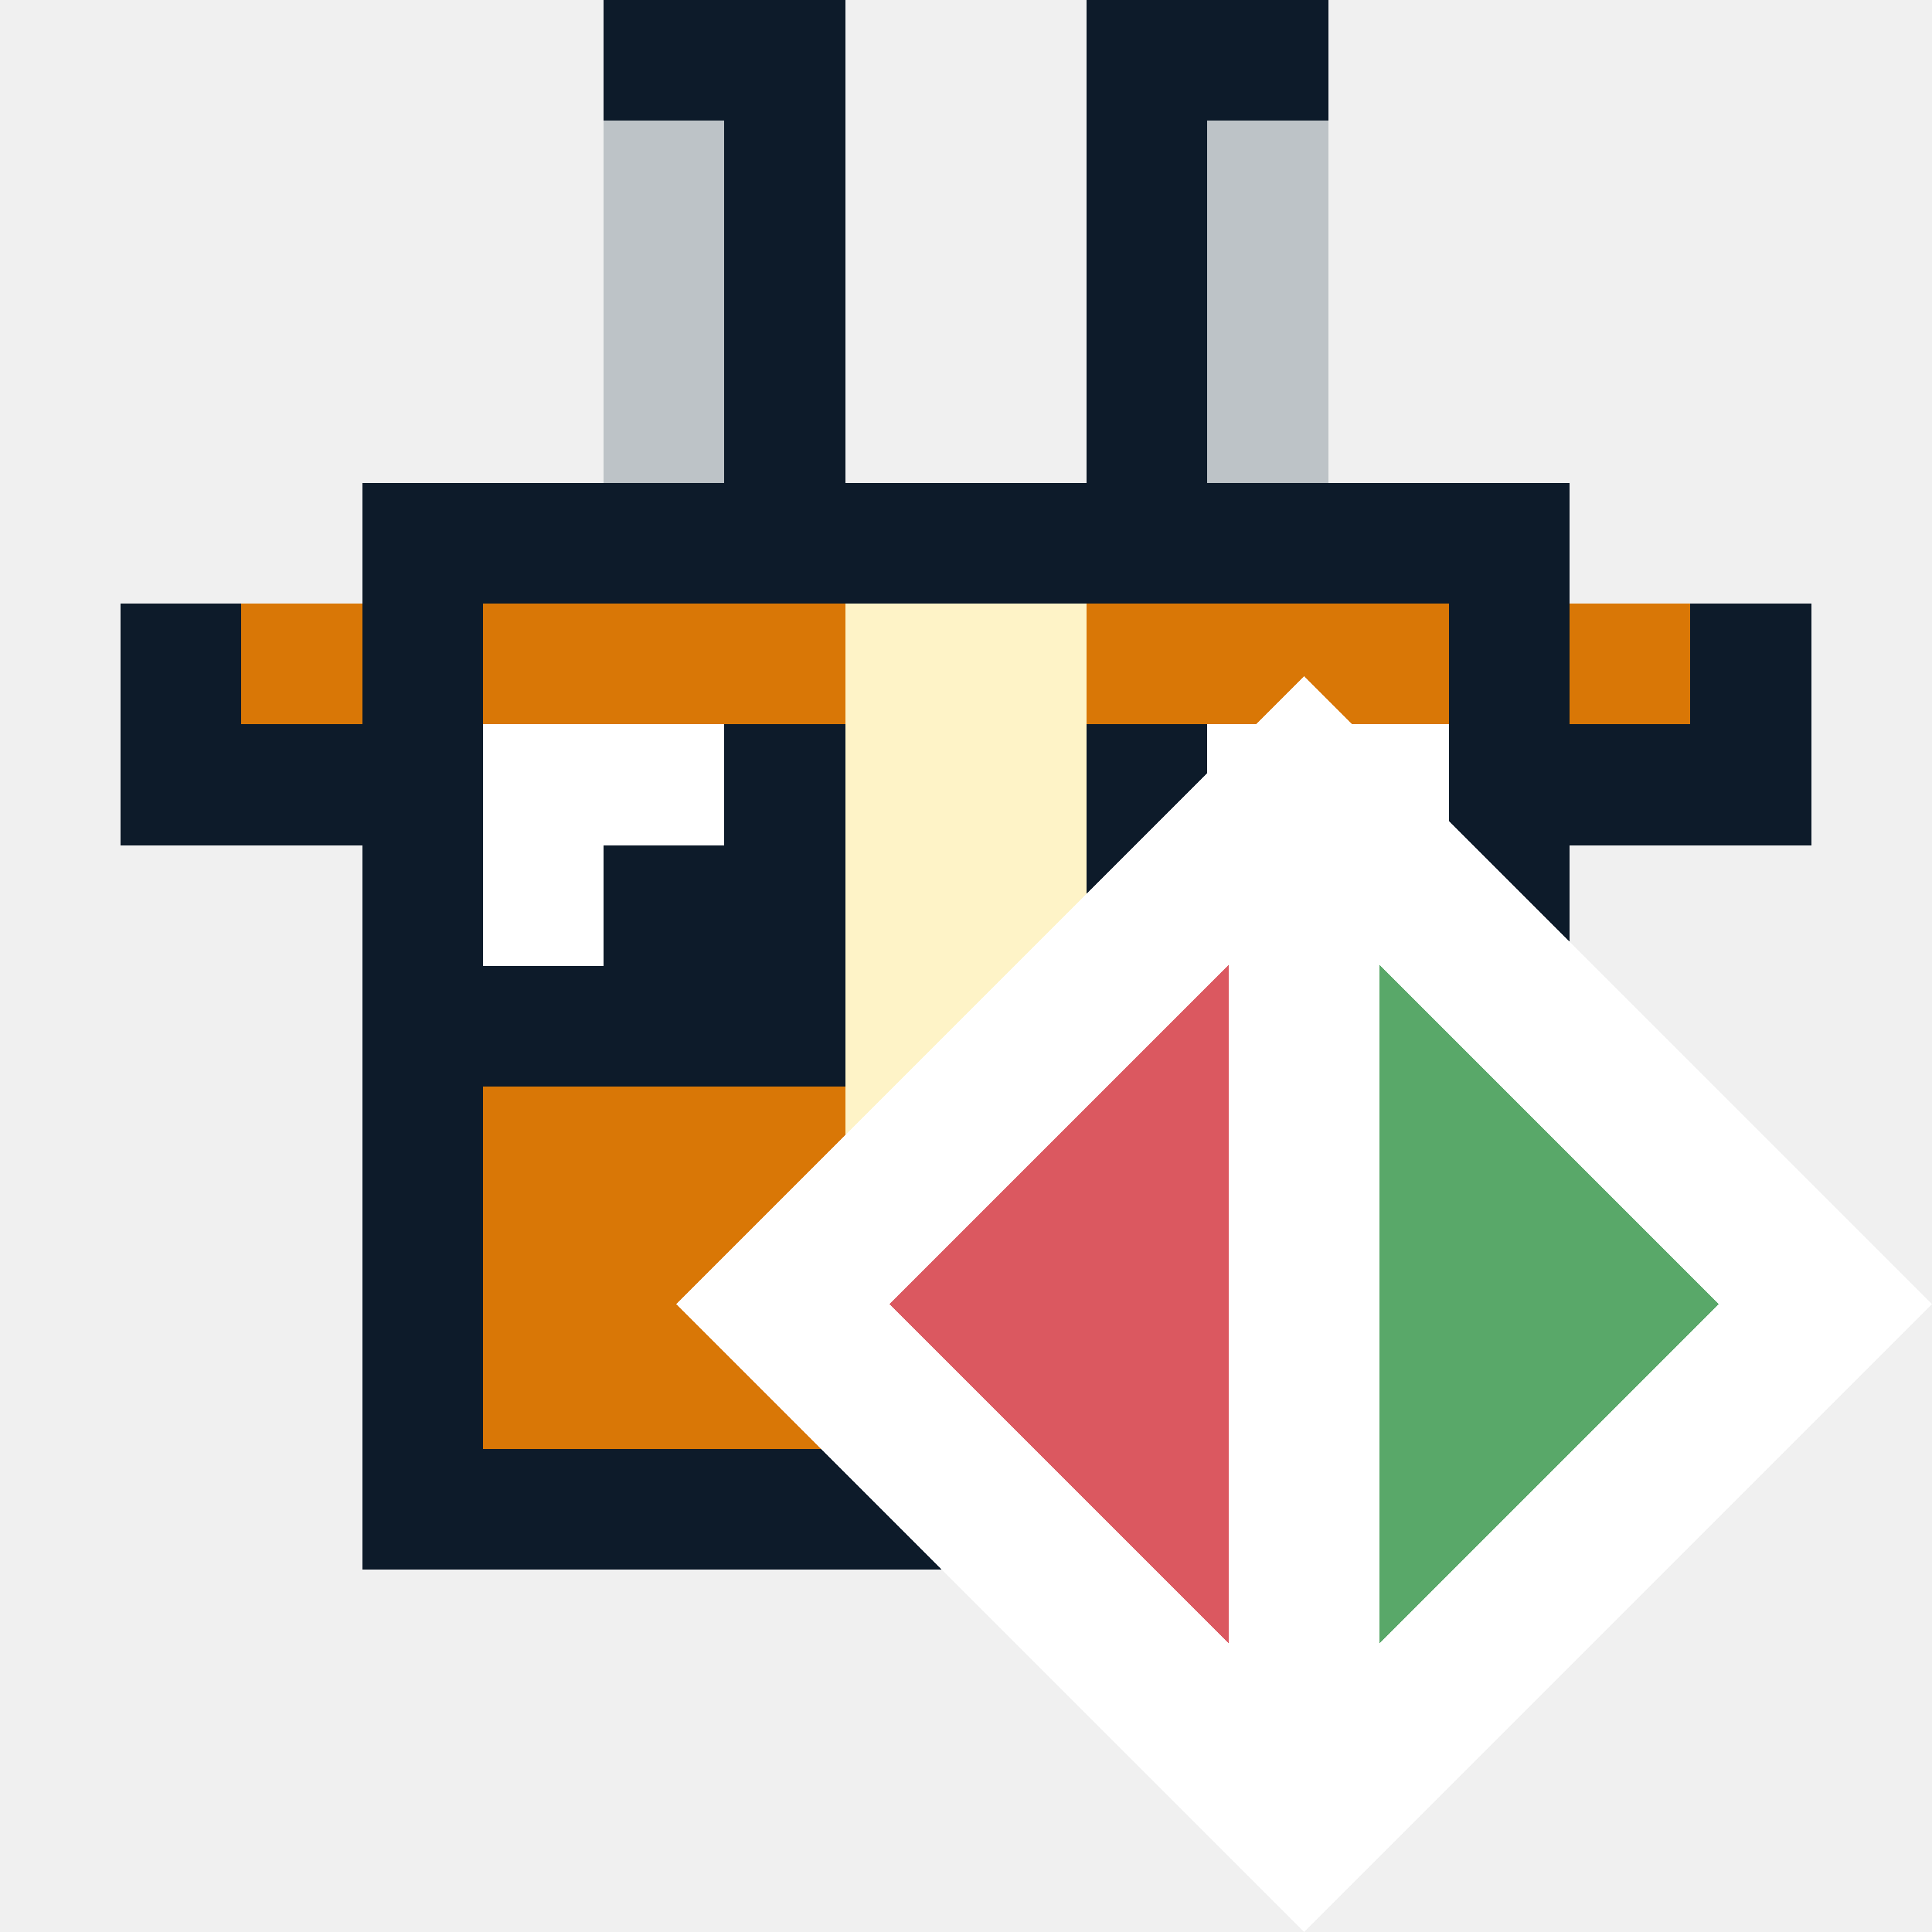
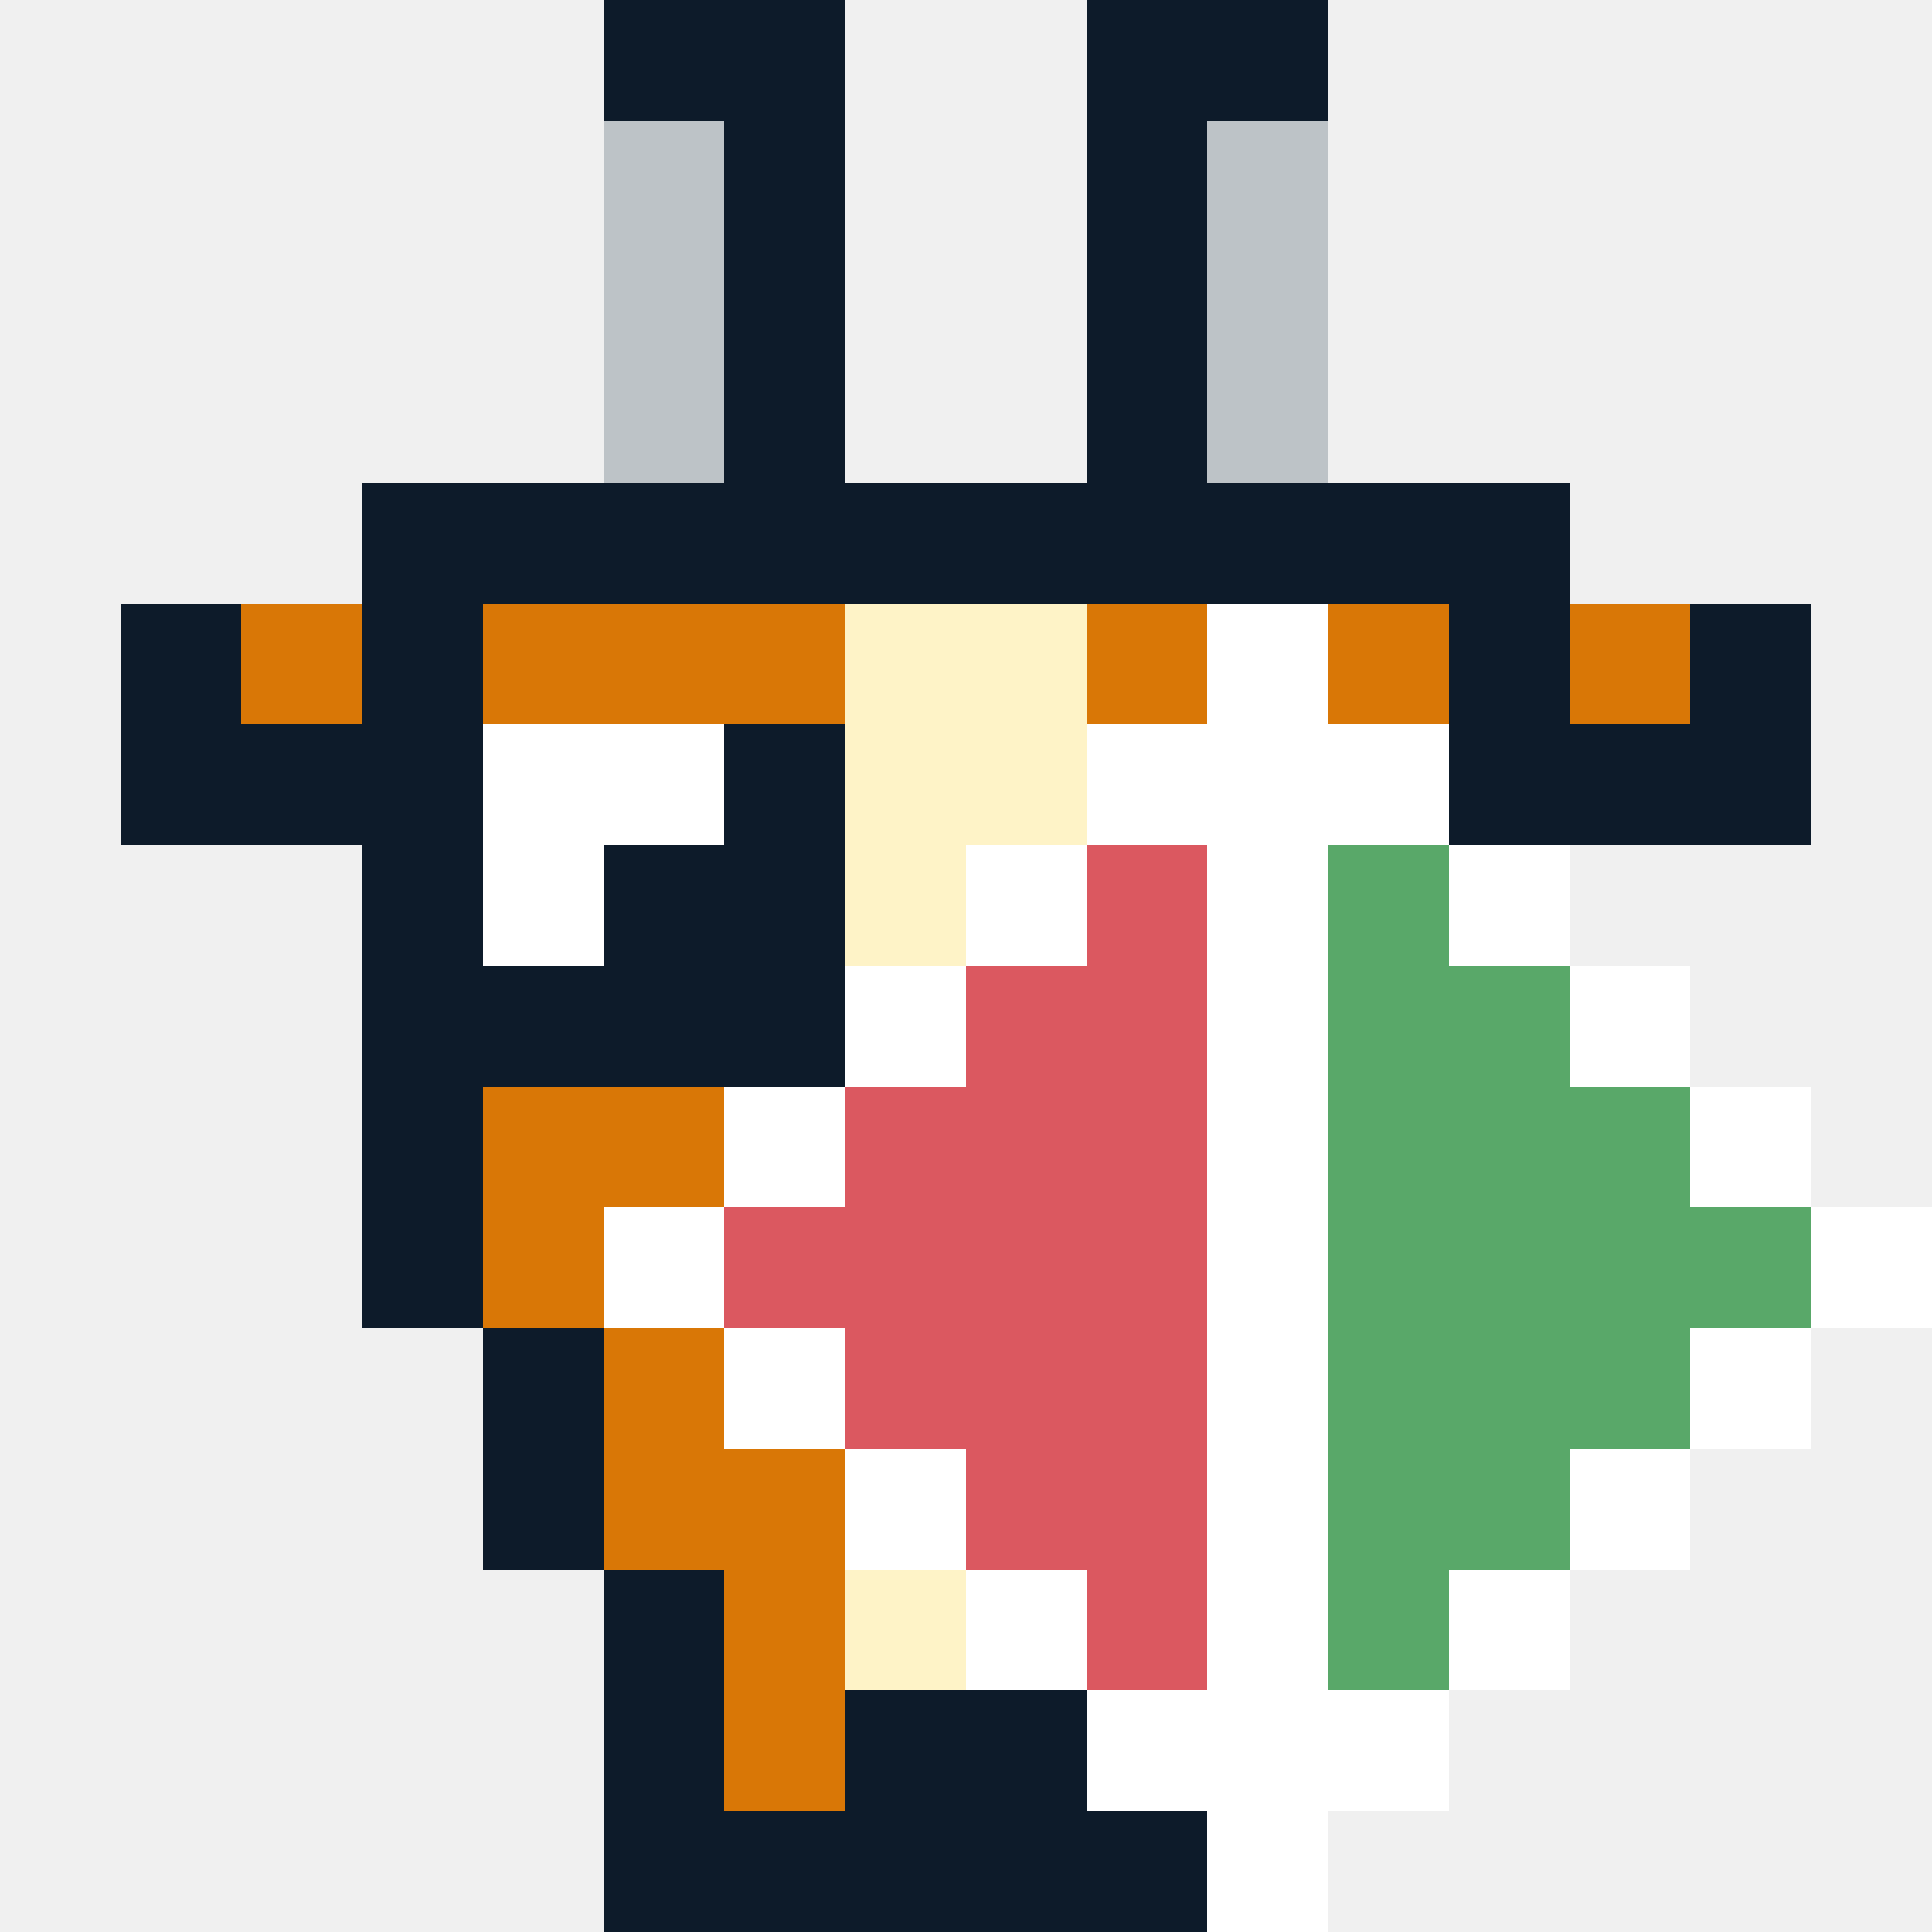
<svg xmlns="http://www.w3.org/2000/svg" viewBox="0 0 16 16" width="16" height="16" shape-rendering="crispEdges">
  <defs>
    <style>
            .base-dark  { fill: #0D1B2A; } /* Contornos grossos para garantir contraste */
            .fur-orange { fill: #D97706; } /* Pele principal da gazela */
            .fur-light  { fill: #FEF3C7; } /* Faixa central e orelhas */
            .horn-silver{ fill: #BDC3C7; } /* Chifres claros e visíveis */
            .eye-white  { fill: #FFFFFF; } /* Olhos grandes estilo Go */
+             .test-red   { fill: #DB5860; } /* test badge left */
+             .test-green { fill: #59A869; } /* test badge right */
+             .test-white { fill: #FFFFFF; } /* test badge diamond/gap */
        </style>
  </defs>
  <rect x="5" y="0" width="2" height="4" class="base-dark" />
  <rect x="5" y="1" width="1" height="3" class="horn-silver" />
  <rect x="9" y="0" width="2" height="4" class="base-dark" />
  <rect x="10" y="1" width="1" height="3" class="horn-silver" />
  <rect x="1" y="5" width="3" height="2" class="base-dark" />
  <rect x="2" y="5" width="2" height="1" class="fur-orange" />
  <rect x="12" y="5" width="3" height="2" class="base-dark" />
  <rect x="12" y="5" width="2" height="1" class="fur-orange" />
-   <rect x="3" y="4" width="10" height="9" class="base-dark" />
-   <rect x="4" y="5" width="8" height="7" class="fur-orange" />
-   <rect x="7" y="5" width="2" height="8" class="fur-light" />
-   <rect x="7" y="12" width="2" height="1" class="base-dark" />
+   <rect x="3" y="4" width="10" height="7" class="base-dark" />
+   <rect x="4" y="11" width="8" height="2" class="base-dark" />
+   <rect x="5" y="13" width="6" height="3" class="base-dark" />
+   <rect x="4" y="5" width="8" height="6" class="fur-orange" />
+   <rect x="5" y="11" width="6" height="2" class="fur-orange" />
+   <rect x="6" y="13" width="4" height="2" class="fur-orange" />
+   <rect x="7" y="5" width="2" height="10" class="fur-light" />
+   <rect x="7" y="14" width="2" height="1" class="base-dark" />
  <rect x="4" y="6" width="3" height="3" class="base-dark" />
  <rect x="4" y="6" width="2" height="2" class="eye-white" />
  <rect x="5" y="7" width="1" height="1" class="base-dark" />
  <rect x="9" y="6" width="3" height="3" class="base-dark" />
  <rect x="10" y="6" width="2" height="2" class="eye-white" />
  <rect x="10" y="7" width="1" height="1" class="base-dark" />
-   <svg x="5.6" y="5.6" width="10.4" height="10.4" viewBox="0 0 5 5" overflow="visible">
-     <polygon points="2.5,0 5,2.5 2.5,5 0,2.5" fill="#FFFFFF" />
-     <polygon points="2.2,1.15 2.2,3.85 0.85,2.5" fill="#DB5860" />
-     <polygon points="2.8,1.15 2.8,3.85 4.15,2.5" fill="#59A869" />
-   </svg>
+   <rect x="5" y="10" width="1" height="1" class="test-white" />
+   <rect x="6" y="9" width="1" height="1" class="test-white" />
+   <rect x="6" y="11" width="1" height="1" class="test-white" />
+   <rect x="7" y="8" width="1" height="1" class="test-white" />
+   <rect x="7" y="12" width="1" height="1" class="test-white" />
+   <rect x="8" y="7" width="1" height="1" class="test-white" />
+   <rect x="8" y="13" width="1" height="1" class="test-white" />
+   <rect x="9" y="6" width="1" height="1" class="test-white" />
+   <rect x="9" y="14" width="1" height="1" class="test-white" />
+   <rect x="10" y="5" width="1" height="1" class="test-white" />
+   <rect x="10" y="6" width="1" height="1" class="test-white" />
+   <rect x="10" y="7" width="1" height="1" class="test-white" />
+   <rect x="10" y="8" width="1" height="1" class="test-white" />
+   <rect x="10" y="9" width="1" height="1" class="test-white" />
+   <rect x="10" y="10" width="1" height="1" class="test-white" />
+   <rect x="10" y="11" width="1" height="1" class="test-white" />
+   <rect x="10" y="12" width="1" height="1" class="test-white" />
+   <rect x="10" y="13" width="1" height="1" class="test-white" />
+   <rect x="10" y="14" width="1" height="1" class="test-white" />
+   <rect x="10" y="15" width="1" height="1" class="test-white" />
+   <rect x="11" y="6" width="1" height="1" class="test-white" />
+   <rect x="11" y="14" width="1" height="1" class="test-white" />
+   <rect x="12" y="7" width="1" height="1" class="test-white" />
+   <rect x="12" y="13" width="1" height="1" class="test-white" />
+   <rect x="13" y="8" width="1" height="1" class="test-white" />
+   <rect x="13" y="12" width="1" height="1" class="test-white" />
+   <rect x="14" y="9" width="1" height="1" class="test-white" />
+   <rect x="14" y="11" width="1" height="1" class="test-white" />
+   <rect x="15" y="10" width="1" height="1" class="test-white" />
+   <rect x="6" y="10" width="1" height="1" class="test-red" />
+   <rect x="7" y="9" width="1" height="1" class="test-red" />
+   <rect x="7" y="10" width="1" height="1" class="test-red" />
+   <rect x="7" y="11" width="1" height="1" class="test-red" />
+   <rect x="8" y="8" width="1" height="1" class="test-red" />
+   <rect x="8" y="9" width="1" height="1" class="test-red" />
+   <rect x="8" y="10" width="1" height="1" class="test-red" />
+   <rect x="8" y="11" width="1" height="1" class="test-red" />
+   <rect x="8" y="12" width="1" height="1" class="test-red" />
+   <rect x="9" y="7" width="1" height="1" class="test-red" />
+   <rect x="9" y="8" width="1" height="1" class="test-red" />
+   <rect x="9" y="9" width="1" height="1" class="test-red" />
+   <rect x="9" y="10" width="1" height="1" class="test-red" />
+   <rect x="9" y="11" width="1" height="1" class="test-red" />
+   <rect x="9" y="12" width="1" height="1" class="test-red" />
+   <rect x="9" y="13" width="1" height="1" class="test-red" />
+   <rect x="11" y="7" width="1" height="1" class="test-green" />
+   <rect x="11" y="8" width="1" height="1" class="test-green" />
+   <rect x="11" y="9" width="1" height="1" class="test-green" />
+   <rect x="11" y="10" width="1" height="1" class="test-green" />
+   <rect x="11" y="11" width="1" height="1" class="test-green" />
+   <rect x="11" y="12" width="1" height="1" class="test-green" />
+   <rect x="11" y="13" width="1" height="1" class="test-green" />
+   <rect x="12" y="8" width="1" height="1" class="test-green" />
+   <rect x="12" y="9" width="1" height="1" class="test-green" />
+   <rect x="12" y="10" width="1" height="1" class="test-green" />
+   <rect x="12" y="11" width="1" height="1" class="test-green" />
+   <rect x="12" y="12" width="1" height="1" class="test-green" />
+   <rect x="13" y="9" width="1" height="1" class="test-green" />
+   <rect x="13" y="10" width="1" height="1" class="test-green" />
+   <rect x="13" y="11" width="1" height="1" class="test-green" />
+   <rect x="14" y="10" width="1" height="1" class="test-green" />
</svg>
